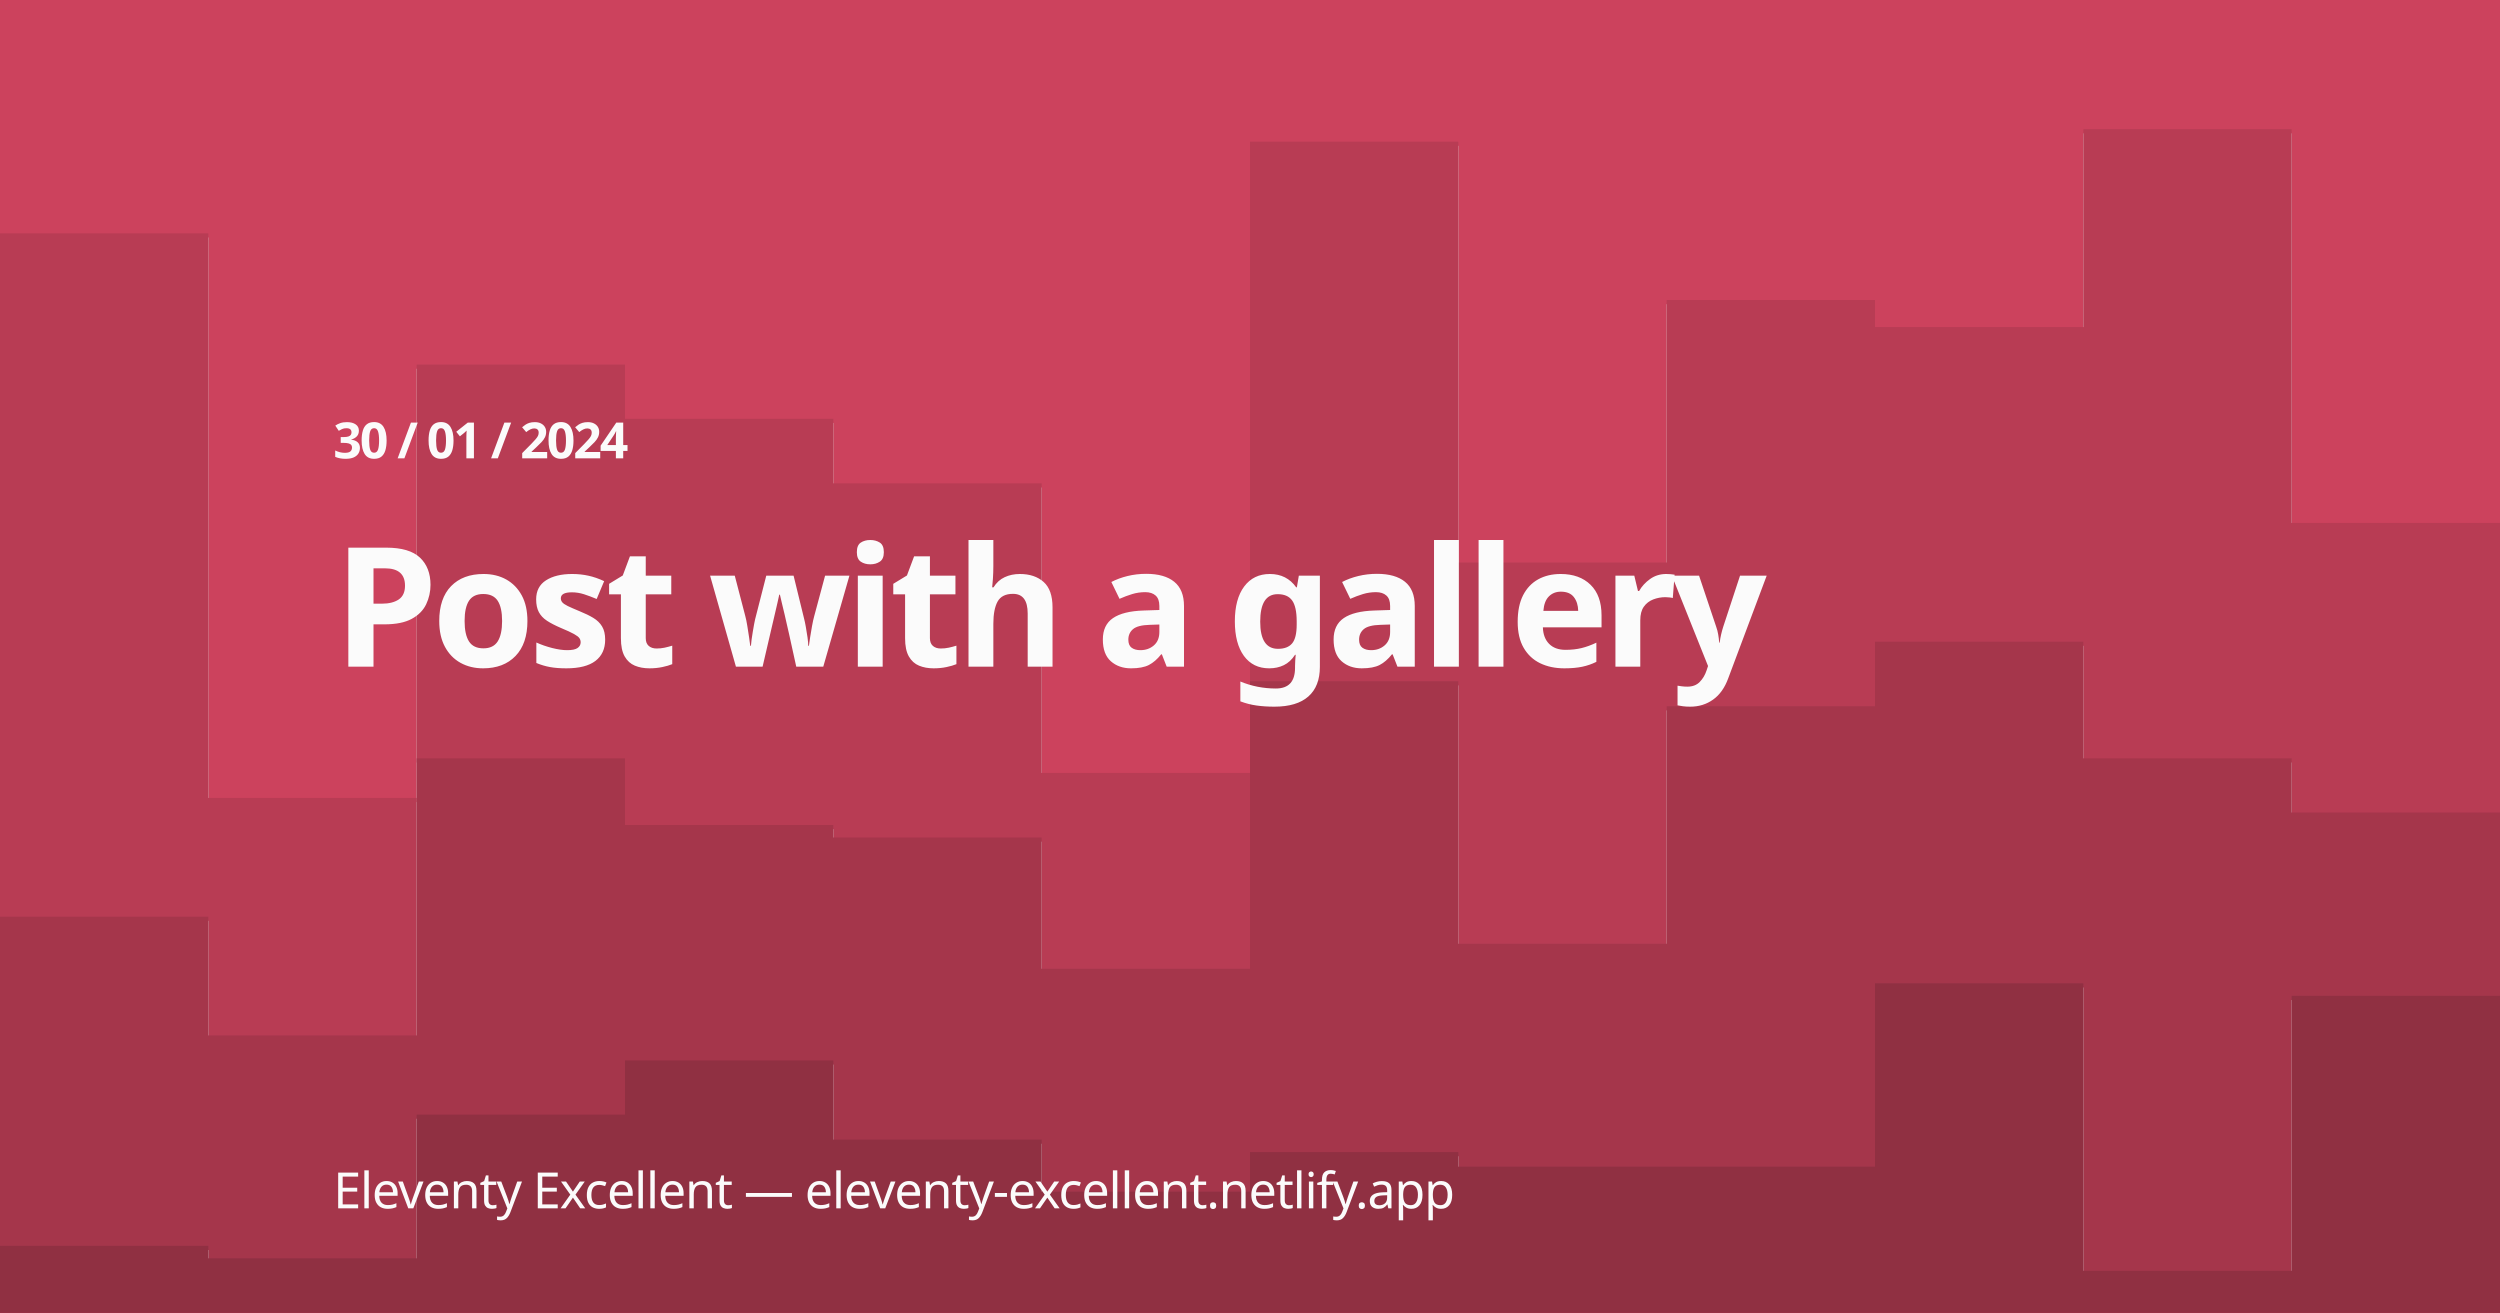
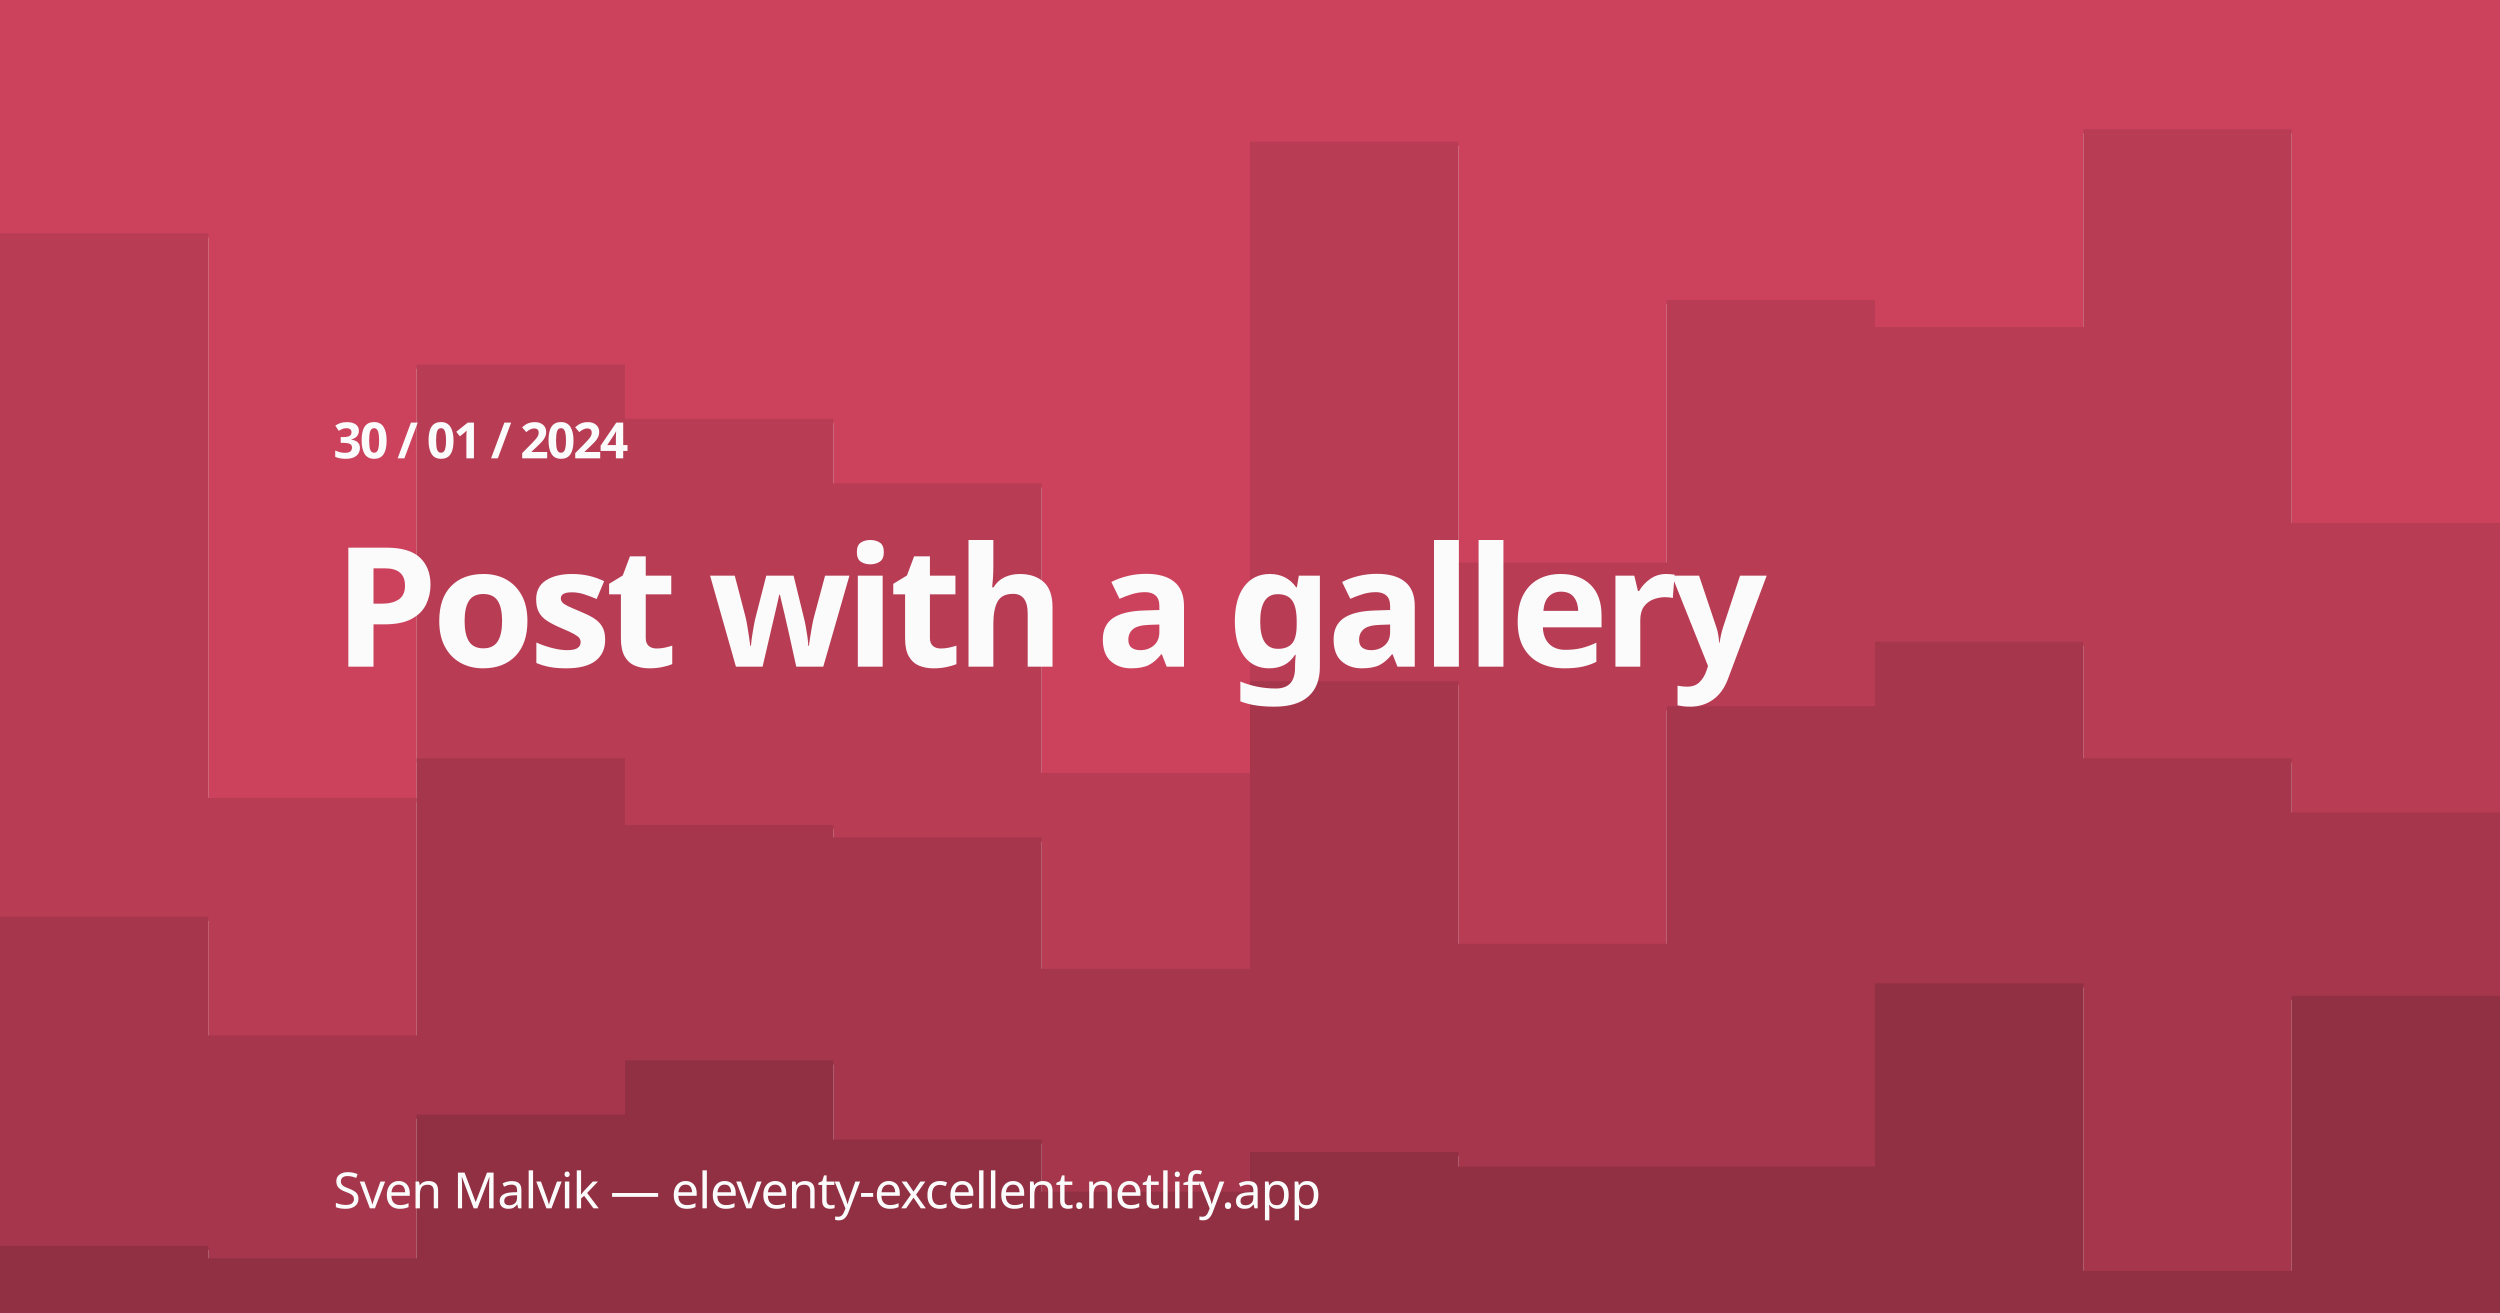
<svg xmlns="http://www.w3.org/2000/svg" width="1200" height="630" viewBox="0 0 1200 630" version="1.1">
  <g viewBox="0 0 1200 630" width="1200" height="630">
    <path d="M0 114L100 114L100 385L200 385L200 177L300 177L300 203L400 203L400 234L500 234L500 373L600 373L600 70L700 70L700 272L800 272L800 146L900 146L900 159L1000 159L1000 64L1100 64L1100 253L1200 253L1200 58L1200 0L1200 0L1100 0L1100 0L1000 0L1000 0L900 0L900 0L800 0L800 0L700 0L700 0L600 0L600 0L500 0L500 0L400 0L400 0L300 0L300 0L200 0L200 0L100 0L100 0L0 0Z" fill="#dd4462" />
    <path d="M0 442L100 442L100 499L200 499L200 366L300 366L300 398L400 398L400 404L500 404L500 467L600 467L600 329L700 329L700 455L800 455L800 341L900 341L900 310L1000 310L1000 366L1100 366L1100 392L1200 392L1200 348L1200 56L1200 251L1100 251L1100 62L1000 62L1000 157L900 157L900 144L800 144L800 270L700 270L700 68L600 68L600 371L500 371L500 232L400 232L400 201L300 201L300 175L200 175L200 383L100 383L100 112L0 112Z" fill="#c73d58" />
    <path d="M0 600L100 600L100 606L200 606L200 537L300 537L300 511L400 511L400 549L500 549L500 574L600 574L600 555L700 555L700 562L800 562L800 562L900 562L900 474L1000 474L1000 612L1100 612L1100 480L1200 480L1200 455L1200 346L1200 390L1100 390L1100 364L1000 364L1000 308L900 308L900 339L800 339L800 453L700 453L700 327L600 327L600 465L500 465L500 402L400 402L400 396L300 396L300 364L200 364L200 497L100 497L100 440L0 440Z" fill="#b1364e" />
    <path d="M0 631L100 631L100 631L200 631L200 631L300 631L300 631L400 631L400 631L500 631L500 631L600 631L600 631L700 631L700 631L800 631L800 631L900 631L900 631L1000 631L1000 631L1100 631L1100 631L1200 631L1200 631L1200 453L1200 478L1100 478L1100 610L1000 610L1000 472L900 472L900 560L800 560L800 560L700 560L700 553L600 553L600 572L500 572L500 547L400 547L400 509L300 509L300 535L200 535L200 604L100 604L100 598L0 598Z" fill="#9a3044" />
  </g>
  <rect id="bg" width="100%" height="100%" opacity="0.1" fill="#343434" />
  <text font-family="'Inclusive Sans', Ubuntu, sans-serif" font-size="24" font-weight="900" fill="#FBFBFB" letter-spacing="-1">
    <tspan x="160" y="220">
      30 / 01 / 2024
    </tspan>
  </text>
  <text id="text" font-family="'Red Hat Display', Ubuntu, sans-serif" font-size="80" font-weight="900" fill="#FBFBFB" letter-spacing="-3">
    <tspan x="160" y="320"> Post with a gallery </tspan>
  </text>
  <text font-family="'Inclusive Sans', Ubuntu, sans-serif" font-size="24" font-weight="500" fill="#FBFBFB" letter-spacing="-0.5">
-     <tspan x="160" y="580">Eleventy Excellent — eleventy-excellent.netlify.app</tspan>
+     <tspan x="160" y="580">Sven Malvik — eleventy-excellent.netlify.app</tspan>
  </text>
</svg>
